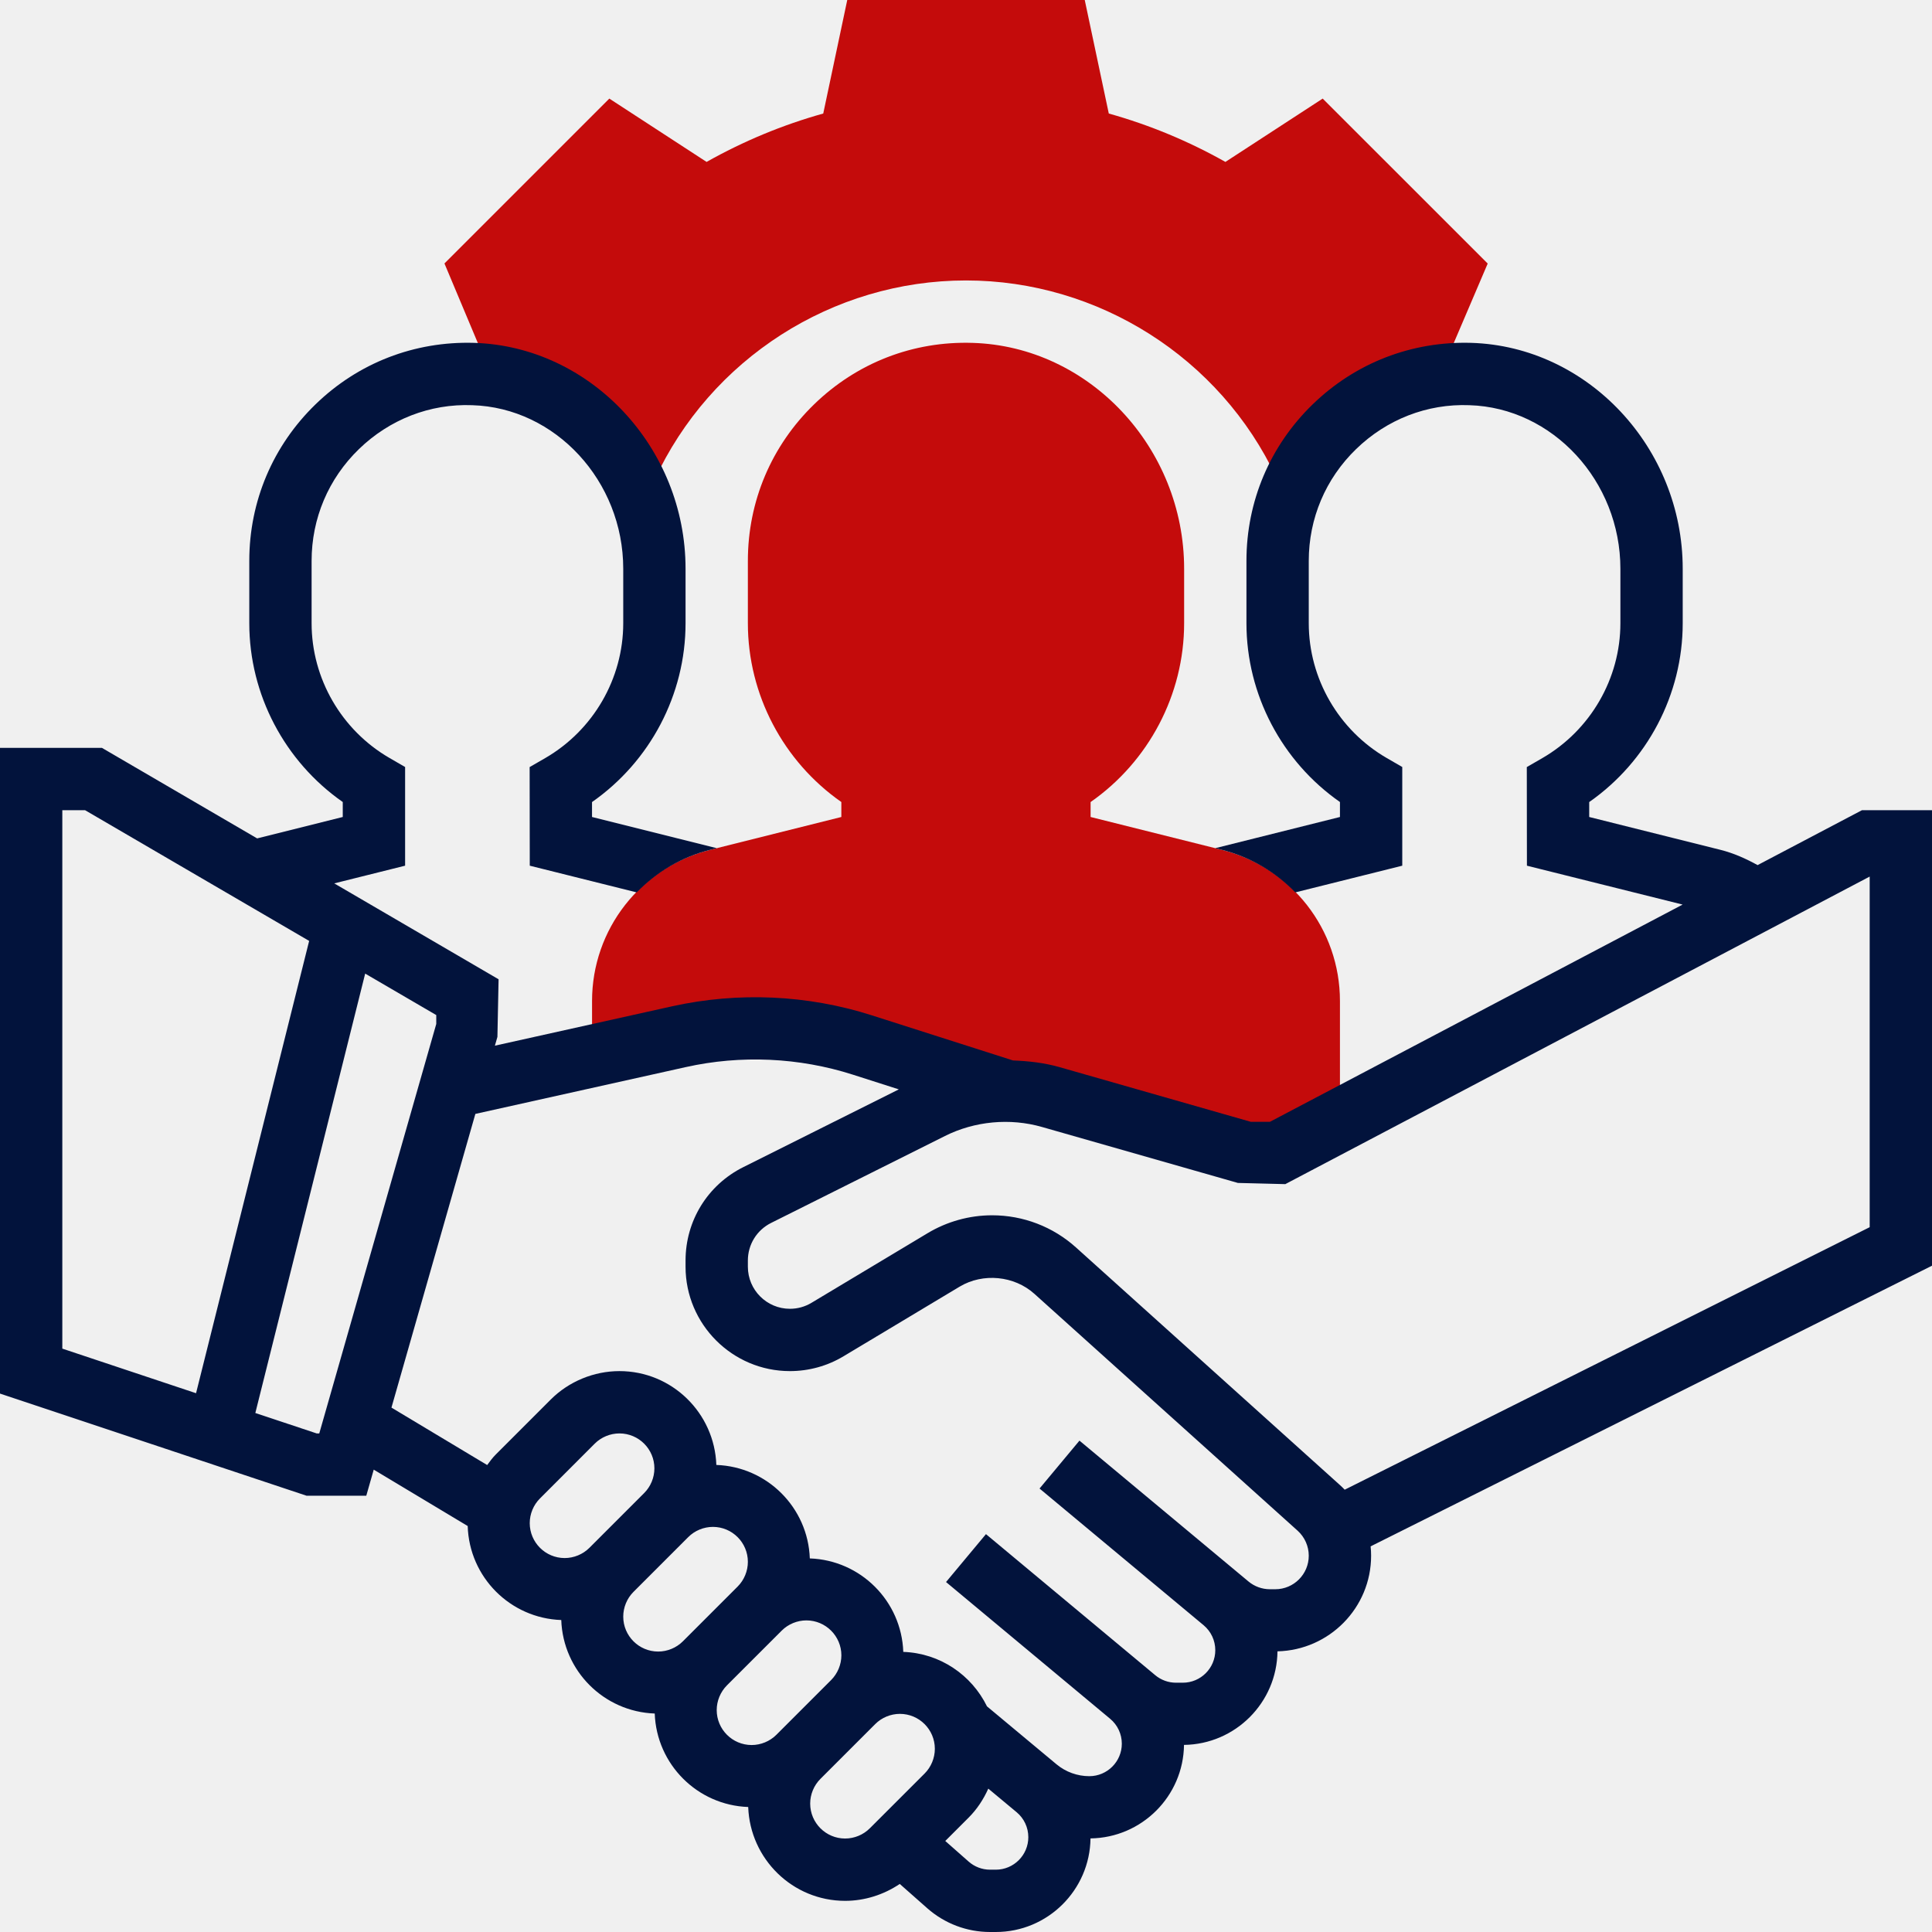
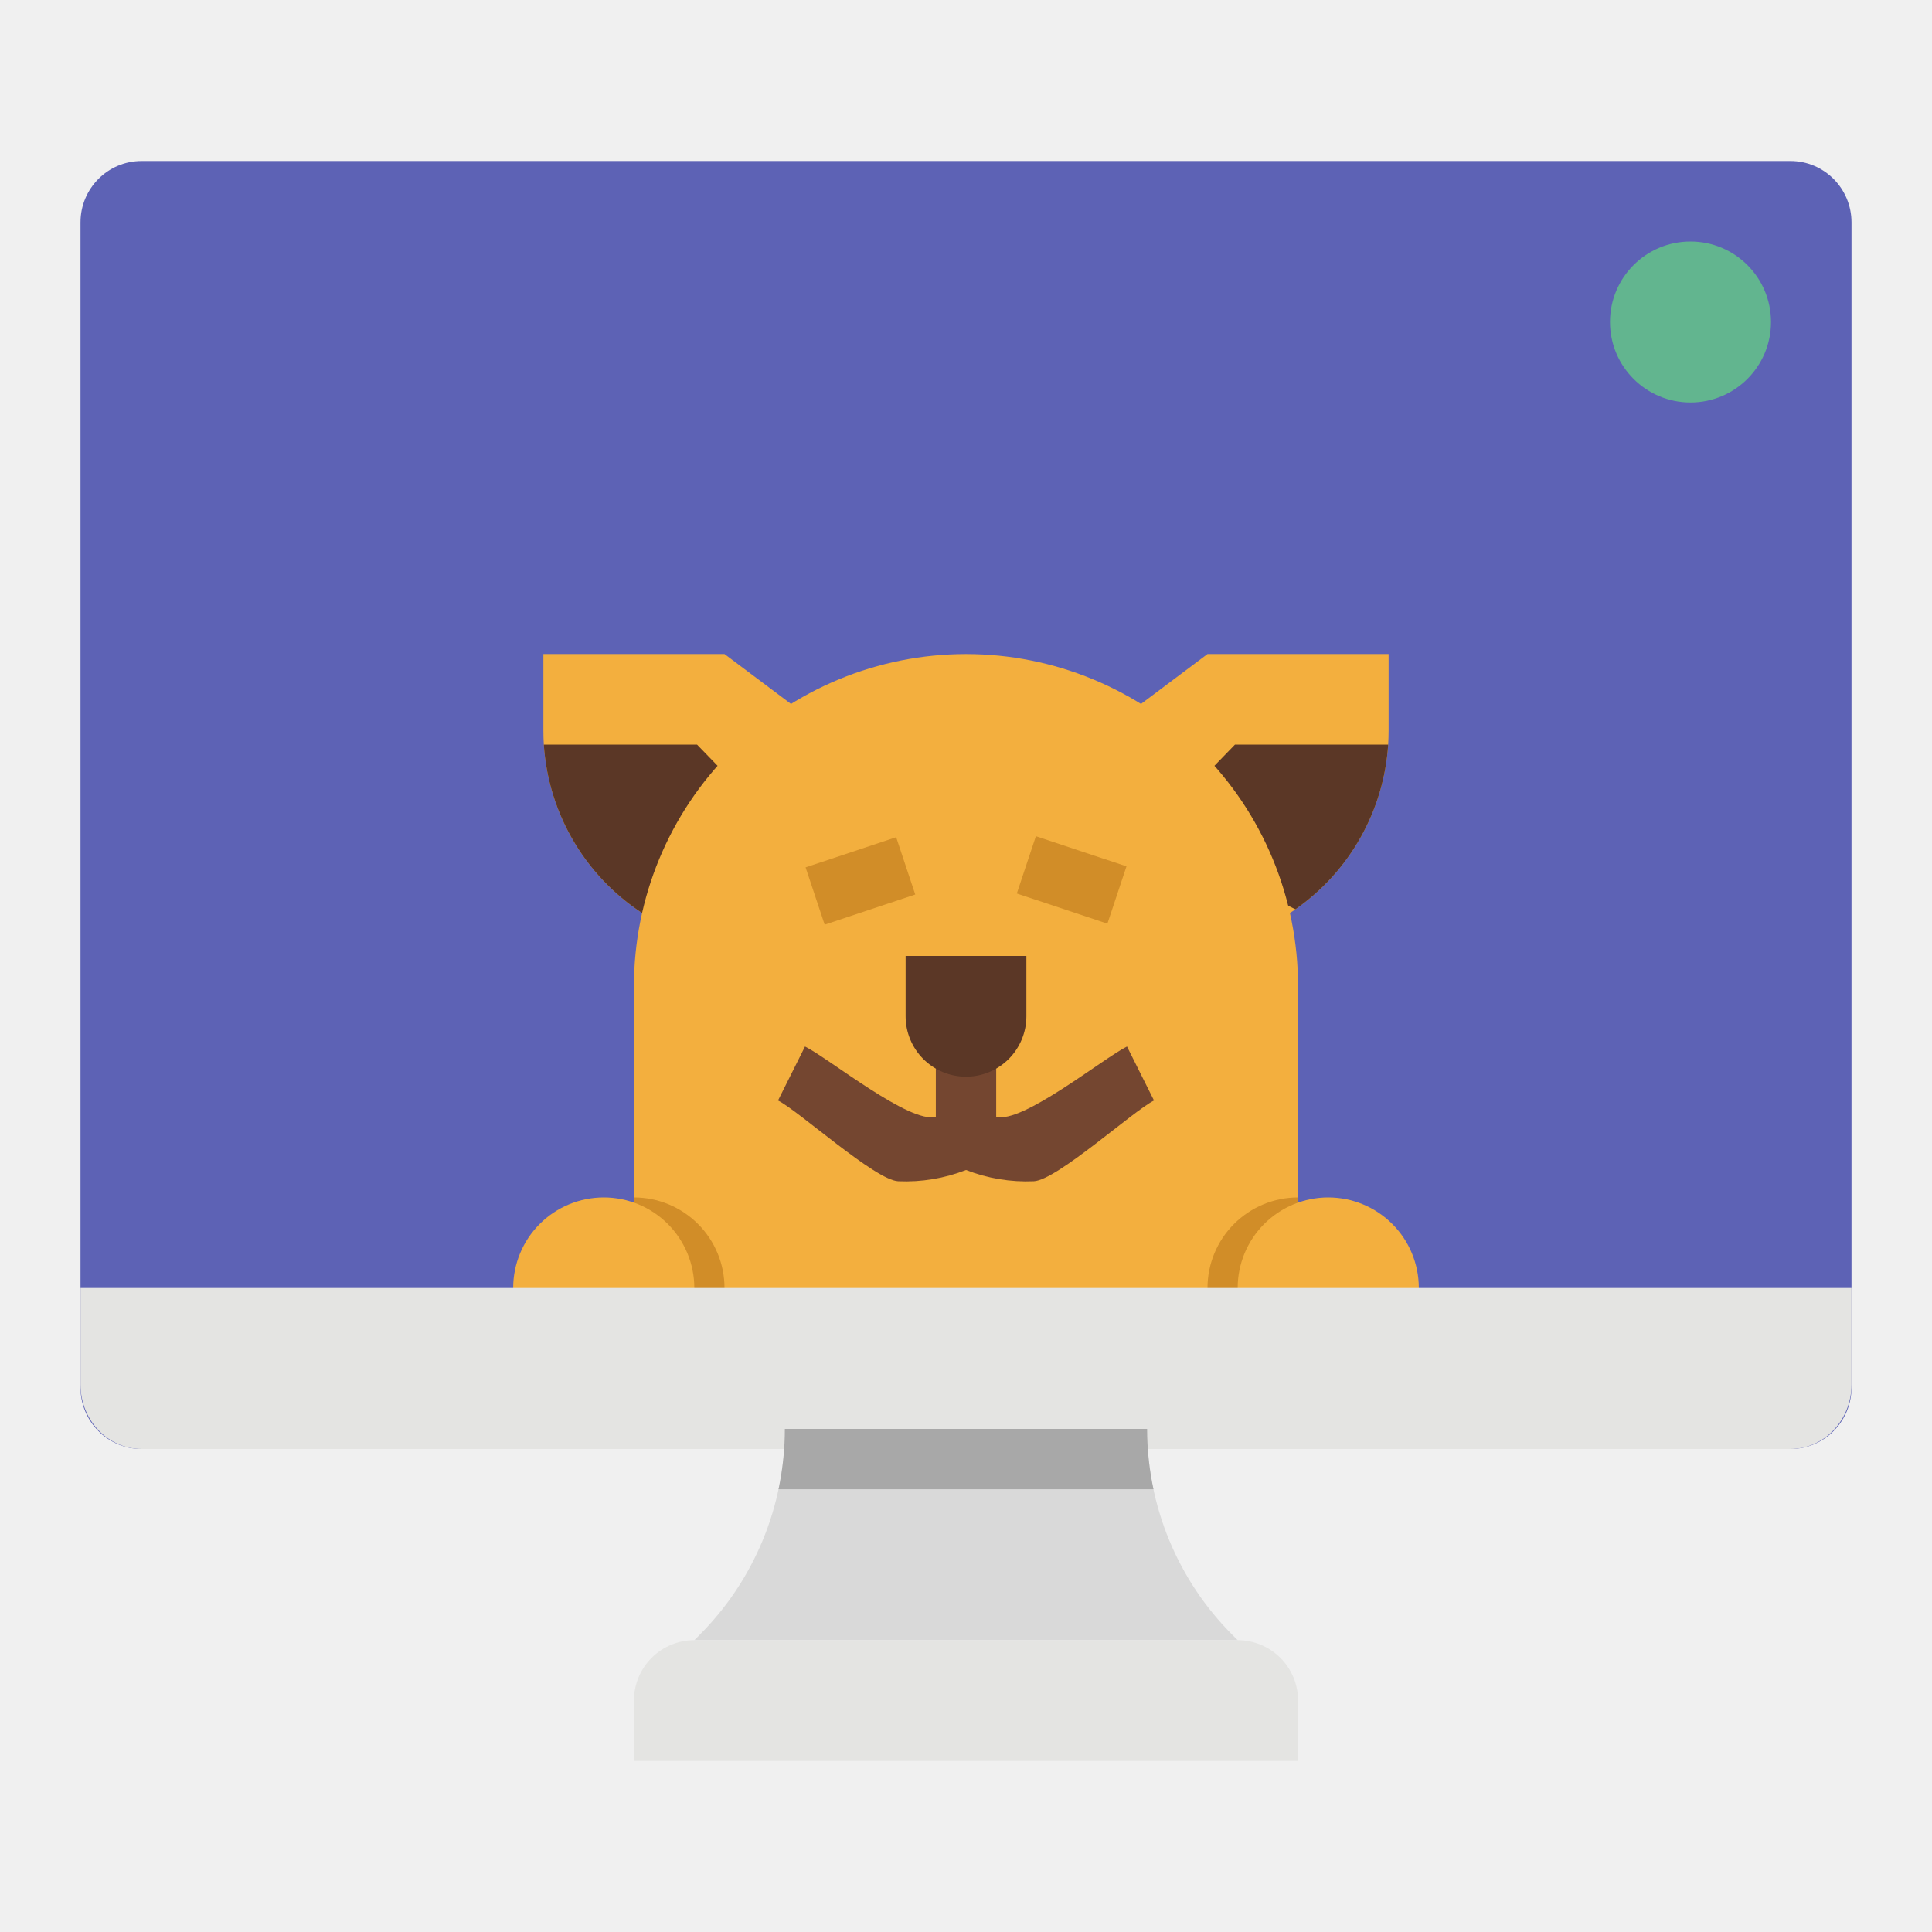
<svg xmlns="http://www.w3.org/2000/svg" width="63" height="63" viewBox="0 0 63 63" fill="none">
-   <g clip-path="url(#clip0_743_894)">
-     <path d="M41.983 16.343C42.713 14.179 44.622 12.565 46.948 12.256L48.512 8.594L43.131 3.215L39.959 5.28C38.754 4.601 37.48 4.072 36.156 3.702L35.372 0H27.628L26.845 3.702C25.521 4.072 24.246 4.601 23.041 5.28L19.869 3.215L14.493 8.591L16.027 12.246C18.359 12.557 20.232 14.252 20.982 16.439L21.339 15.659C23.159 11.702 27.147 9.145 31.5 9.145C35.815 9.145 39.789 11.669 41.623 15.577L41.983 16.343Z" fill="#C40B0B" />
-     <path d="M39.844 27.712L35.563 26.641V26.154C37.457 24.832 38.613 22.649 38.613 20.323V18.546C38.613 14.599 35.52 11.296 31.718 11.181C29.77 11.118 27.939 11.834 26.547 13.185C25.154 14.537 24.387 16.349 24.387 18.29V20.323C24.387 22.649 25.542 24.831 27.435 26.153V26.641L23.156 27.712C20.89 28.278 19.306 30.305 19.306 32.641V34.436L22.141 33.806C22.959 33.624 23.794 33.532 24.63 33.532C25.816 33.532 26.994 33.716 28.123 34.077L32.775 35.565C33.277 35.565 33.777 35.635 34.26 35.773L40.645 37.597H41.661L43.694 36.527V32.641C43.694 30.305 42.11 28.278 39.844 27.712Z" fill="#C40B0B" />
-     <path d="M63 26.419H60.717L57.313 28.21C56.931 27.999 56.532 27.82 56.102 27.712L51.822 26.641V26.154C53.715 24.832 54.871 22.649 54.871 20.323V18.546C54.871 14.599 51.778 11.296 47.976 11.18C46.031 11.123 44.198 11.834 42.805 13.185C41.412 14.537 40.645 16.349 40.645 18.29V20.323C40.645 22.649 41.8 24.831 43.694 26.153V26.641L39.629 27.658L39.844 27.712C40.786 27.947 41.598 28.444 42.238 29.1L45.726 28.229V25.011L45.219 24.718C43.651 23.811 42.677 22.126 42.677 20.323V18.29C42.677 16.905 43.225 15.609 44.221 14.644C45.216 13.679 46.535 13.159 47.915 13.213C50.63 13.294 52.839 15.687 52.839 18.546V20.323C52.839 22.126 51.864 23.811 50.295 24.72L49.787 25.013L49.791 28.229L54.868 29.497L41.41 36.581H40.788L34.54 34.795C34.049 34.656 33.542 34.599 33.033 34.58L28.433 33.11C26.337 32.438 24.068 32.338 21.922 32.813L16.138 34.098L16.22 33.811L16.258 31.933L10.899 28.806L13.21 28.229V25.011L12.703 24.718C11.135 23.811 10.161 22.126 10.161 20.323V18.29C10.161 16.905 10.709 15.609 11.705 14.644C12.7 13.679 14.022 13.159 15.399 13.213C18.114 13.294 20.323 15.687 20.323 18.546V20.323C20.323 22.126 19.348 23.811 17.779 24.72L17.271 25.013L17.275 28.229L20.762 29.1C21.403 28.444 22.214 27.947 23.156 27.712L23.371 27.658L19.305 26.641V26.154C21.199 24.832 22.355 22.649 22.355 20.323V18.546C22.355 14.599 19.262 11.296 15.46 11.18C13.514 11.123 11.681 11.834 10.289 13.185C8.896 14.537 8.129 16.349 8.129 18.29V20.323C8.129 22.649 9.284 24.831 11.177 26.153V26.641L8.385 27.339L3.324 24.387H0V45.443L9.997 48.774H11.944L12.187 47.923L15.251 49.762C15.301 51.428 16.637 52.769 18.302 52.827C18.36 54.485 19.692 55.817 21.35 55.876C21.409 57.533 22.741 58.866 24.398 58.924C24.459 60.62 25.848 61.984 27.558 61.984C28.194 61.984 28.816 61.786 29.34 61.433L30.24 62.228C30.804 62.725 31.53 63 32.284 63H32.472C34.163 63 35.539 61.633 35.56 59.948C37.233 59.926 38.588 58.572 38.609 56.899C40.282 56.878 41.638 55.522 41.657 53.848C43.346 53.808 44.71 52.428 44.71 50.73C44.71 50.628 44.705 50.527 44.694 50.425L63 41.273V26.419ZM2.032 26.419H2.773L10.081 30.682L6.393 45.431L2.032 43.977V26.419ZM10.326 46.742L8.326 46.076L11.908 31.748L14.226 33.1V33.39L10.411 46.742H10.326ZM17.274 49.667C17.274 49.368 17.395 49.074 17.608 48.862L19.394 47.075C19.606 46.863 19.9 46.742 20.2 46.742C20.828 46.742 21.339 47.253 21.339 47.881C21.339 48.181 21.218 48.475 21.005 48.687L19.219 50.473C19.007 50.685 18.713 50.806 18.413 50.806C17.785 50.806 17.274 50.295 17.274 49.667ZM20.323 52.716C20.323 52.416 20.444 52.122 20.656 51.91L22.442 50.124C22.654 49.911 22.948 49.79 23.248 49.79C23.876 49.79 24.387 50.301 24.387 50.929C24.387 51.229 24.266 51.523 24.054 51.735L22.267 53.522C22.055 53.734 21.761 53.855 21.462 53.855C20.834 53.855 20.323 53.344 20.323 52.716ZM23.371 55.764C23.371 55.464 23.492 55.171 23.704 54.958L25.491 53.172C25.703 52.96 25.997 52.839 26.296 52.839C26.924 52.839 27.436 53.35 27.436 53.978C27.436 54.278 27.314 54.571 27.102 54.784L25.316 56.57C25.104 56.782 24.81 56.903 24.51 56.903C23.882 56.903 23.371 56.392 23.371 55.764ZM27.558 59.952C26.93 59.952 26.419 59.441 26.419 58.812C26.419 58.513 26.54 58.219 26.753 58.007L28.539 56.221C28.751 56.008 29.045 55.887 29.345 55.887C29.973 55.887 30.484 56.398 30.484 57.026C30.484 57.326 30.363 57.62 30.151 57.832L28.364 59.618C28.152 59.831 27.858 59.952 27.558 59.952ZM32.472 60.968H32.284C32.025 60.968 31.777 60.873 31.584 60.702L30.824 60.032L31.587 59.269C31.86 58.996 32.071 58.673 32.227 58.325L33.151 59.094C33.393 59.295 33.532 59.592 33.532 59.908C33.532 60.492 33.057 60.968 32.472 60.968V60.968ZM41.585 51.823H41.409C41.154 51.823 40.905 51.732 40.71 51.569L35.2 46.977L33.898 48.539L39.249 52.997C39.49 53.199 39.629 53.495 39.629 53.811C39.629 54.396 39.154 54.871 38.569 54.871H38.347C38.101 54.871 37.86 54.784 37.67 54.625L32.151 50.026L30.849 51.588L36.2 56.047C36.441 56.247 36.581 56.544 36.581 56.86C36.581 57.444 36.105 57.919 35.521 57.919C35.131 57.919 34.751 57.781 34.452 57.532L32.184 55.642C31.684 54.621 30.657 53.909 29.455 53.866C29.397 52.209 28.065 50.876 26.407 50.818C26.348 49.16 25.016 47.828 23.359 47.77C23.299 46.073 21.91 44.71 20.2 44.71C19.364 44.71 18.547 45.048 17.957 45.639L16.171 47.425C16.064 47.531 15.976 47.652 15.886 47.773L12.765 45.9L15.501 36.323L22.361 34.797C24.16 34.395 26.058 34.482 27.813 35.044L29.309 35.523L24.235 38.06C23.075 38.641 22.355 39.808 22.355 41.105V41.306C22.355 43.182 23.882 44.71 25.759 44.71C26.376 44.71 26.983 44.542 27.51 44.224L31.294 41.955C32.054 41.5 33.074 41.599 33.73 42.19L42.316 49.916C42.545 50.125 42.677 50.42 42.677 50.73C42.677 51.333 42.188 51.823 41.585 51.823V51.823ZM60.968 40.017L43.849 48.577C43.793 48.518 43.735 48.462 43.674 48.408L35.09 40.681C34.338 40.002 33.365 39.629 32.352 39.629C31.612 39.629 30.884 39.831 30.247 40.213L26.462 42.483C26.25 42.611 26.007 42.678 25.759 42.678C25.002 42.678 24.387 42.063 24.387 41.306V41.105C24.387 40.581 24.678 40.112 25.145 39.878L30.813 37.044C31.783 36.558 32.935 36.45 33.98 36.75L40.366 38.574L41.912 38.613L60.968 28.584V40.017Z" fill="#02133C" />
-   </g>
-   <defs>
-     <clipPath id="clip0_743_894">
-       <rect width="63" height="63" fill="white" />
-     </clipPath>
-   </defs>
+   <path d="M58.384 5.25H4.616C3.517 5.25 2.625 6.145 2.625 7.25V45.25C2.625 46.354 3.517 47.25 4.616 47.25H58.384C59.483 47.25 60.375 46.354 60.375 45.25V7.25C60.375 6.145 59.483 5.25 58.384 5.25Z" fill="#5D62B5" />
+   <path d="M27.562 24.281L21.656 30.187C21.48 30.1 21.31 30.005 21.144 29.903C20.166 29.309 19.345 28.488 18.751 27.509C18.157 26.531 17.808 25.423 17.733 24.281C17.724 24.127 17.719 23.972 17.719 23.816V21.328H23.625L27.562 24.281Z" fill="#F3AF3E" />
+   <path d="M25.594 27.234L23.133 28.711L21.144 29.903C20.166 29.309 19.345 28.488 18.751 27.509C18.157 26.531 17.808 25.423 17.733 24.281H22.73L25.109 26.735L25.594 27.234Z" fill="#5B3726" />
+   <path d="M45.281 21.328V23.816C45.281 23.972 45.276 24.127 45.267 24.281C45.185 25.522 44.78 26.721 44.092 27.757C43.403 28.793 42.456 29.631 41.344 30.187L35.438 24.281L39.375 21.328H45.281Z" fill="#F3AF3E" />
+   <path d="M45.267 24.281C45.197 25.346 44.889 26.381 44.365 27.311C43.842 28.24 43.116 29.041 42.242 29.652L39.375 28.219L37.406 27.234L37.891 26.735L40.27 24.281H45.267Z" fill="#5B3726" />
+   <path d="M42.328 32.156V44.953H20.672V32.156C20.672 29.284 21.813 26.53 23.843 24.5C25.874 22.469 28.628 21.328 31.5 21.328C34.372 21.328 37.126 22.469 39.157 24.5C41.187 26.53 42.328 29.284 42.328 32.156V32.156Z" fill="#F3AF3E" />
+   <path d="M26.269 28.284L29.223 27.301L29.845 29.169L26.891 30.153L26.269 28.284Z" fill="#D18D28" />
+   <path d="M33.157 29.136L33.779 27.268L36.733 28.251L36.111 30.12L33.157 29.136Z" fill="#D18D28" />
+   <path d="M37.631 35.886L36.75 34.125C35.97 34.512 33.32 36.662 32.485 36.413V34.125H30.516V36.414C29.682 36.663 27.03 34.512 26.25 34.125L25.37 35.886C26.045 36.222 28.537 38.486 29.291 38.519C30.046 38.552 30.798 38.427 31.501 38.152C32.203 38.427 32.956 38.552 33.71 38.519C34.464 38.486 36.955 36.222 37.631 35.886Z" fill="#744630" />
+   <path d="M23.625 42C23.626 42.346 23.535 42.685 23.362 42.984H20.672V39.047C21.455 39.047 22.206 39.358 22.76 39.912C23.314 40.465 23.625 41.217 23.625 42Z" fill="#D18D28" />
+   <path d="M42.328 39.047V42.984H39.638C39.465 42.685 39.374 42.346 39.375 42C39.375 41.217 39.686 40.465 40.24 39.912C40.794 39.358 41.545 39.047 42.328 39.047Z" fill="#D18D28" />
+   <path d="M20.672 43.969H18.703C18.181 43.969 17.68 43.761 17.311 43.392C16.942 43.023 16.734 42.522 16.734 42C16.734 41.217 17.046 40.465 17.599 39.912C18.153 39.358 18.904 39.047 19.688 39.047C20.471 39.047 21.222 39.358 21.776 39.912C22.329 40.465 22.641 41.217 22.641 42C22.641 42.522 22.433 43.023 22.064 43.392C21.695 43.761 21.194 43.969 20.672 43.969Z" fill="#F3AF3E" />
+   <path d="M44.297 43.969H42.328C41.806 43.969 41.305 43.761 40.936 43.392C40.567 43.023 40.359 42.522 40.359 42C40.359 41.217 40.67 40.465 41.224 39.912C41.778 39.358 42.529 39.047 43.312 39.047C44.096 39.047 44.847 39.358 45.401 39.912C45.955 40.465 46.266 41.217 46.266 42C46.266 42.522 46.058 43.023 45.689 43.392C45.32 43.761 44.819 43.969 44.297 43.969Z" fill="#F3AF3E" />
+   <path d="M31.5 35.109C30.978 35.109 30.477 34.902 30.108 34.533C29.739 34.163 29.531 33.663 29.531 33.141V31.172H33.469V33.141C33.469 33.663 33.261 34.163 32.892 34.533C32.523 34.902 32.022 35.109 31.5 35.109Z" fill="#5B3726" />
+   <path d="M40.359 53.484H22.641L22.809 53.316C24.591 51.532 25.593 49.115 25.594 46.594H37.406C37.406 49.115 38.408 51.533 40.191 53.316L40.359 53.484Z" fill="#D9D9D9" />
+   <path d="M58.384 47.25H4.616C4.088 47.25 3.582 47.029 3.208 46.635C2.835 46.241 2.625 45.707 2.625 45.15V42H60.375V45.15C60.375 45.707 60.165 46.241 59.792 46.635C59.418 47.029 58.912 47.25 58.384 47.25Z" fill="#E4E4E2" />
+   <path d="M22.641 53.484H40.359C40.882 53.484 41.382 53.692 41.752 54.061C42.121 54.43 42.328 54.931 42.328 55.453V57.422H20.672V55.453C20.672 54.931 20.879 54.43 21.248 54.061C21.618 53.692 22.119 53.484 22.641 53.484V53.484Z" fill="#E4E4E2" />
+   <path d="M37.613 48.562H25.387C25.524 47.915 25.593 47.255 25.593 46.594H37.406C37.406 47.255 37.475 47.915 37.613 48.562V48.562Z" fill="#A8A8A8" />
+   <circle cx="55.125" cy="10.5" r="2.625" fill="#62B58F" />
</svg>
